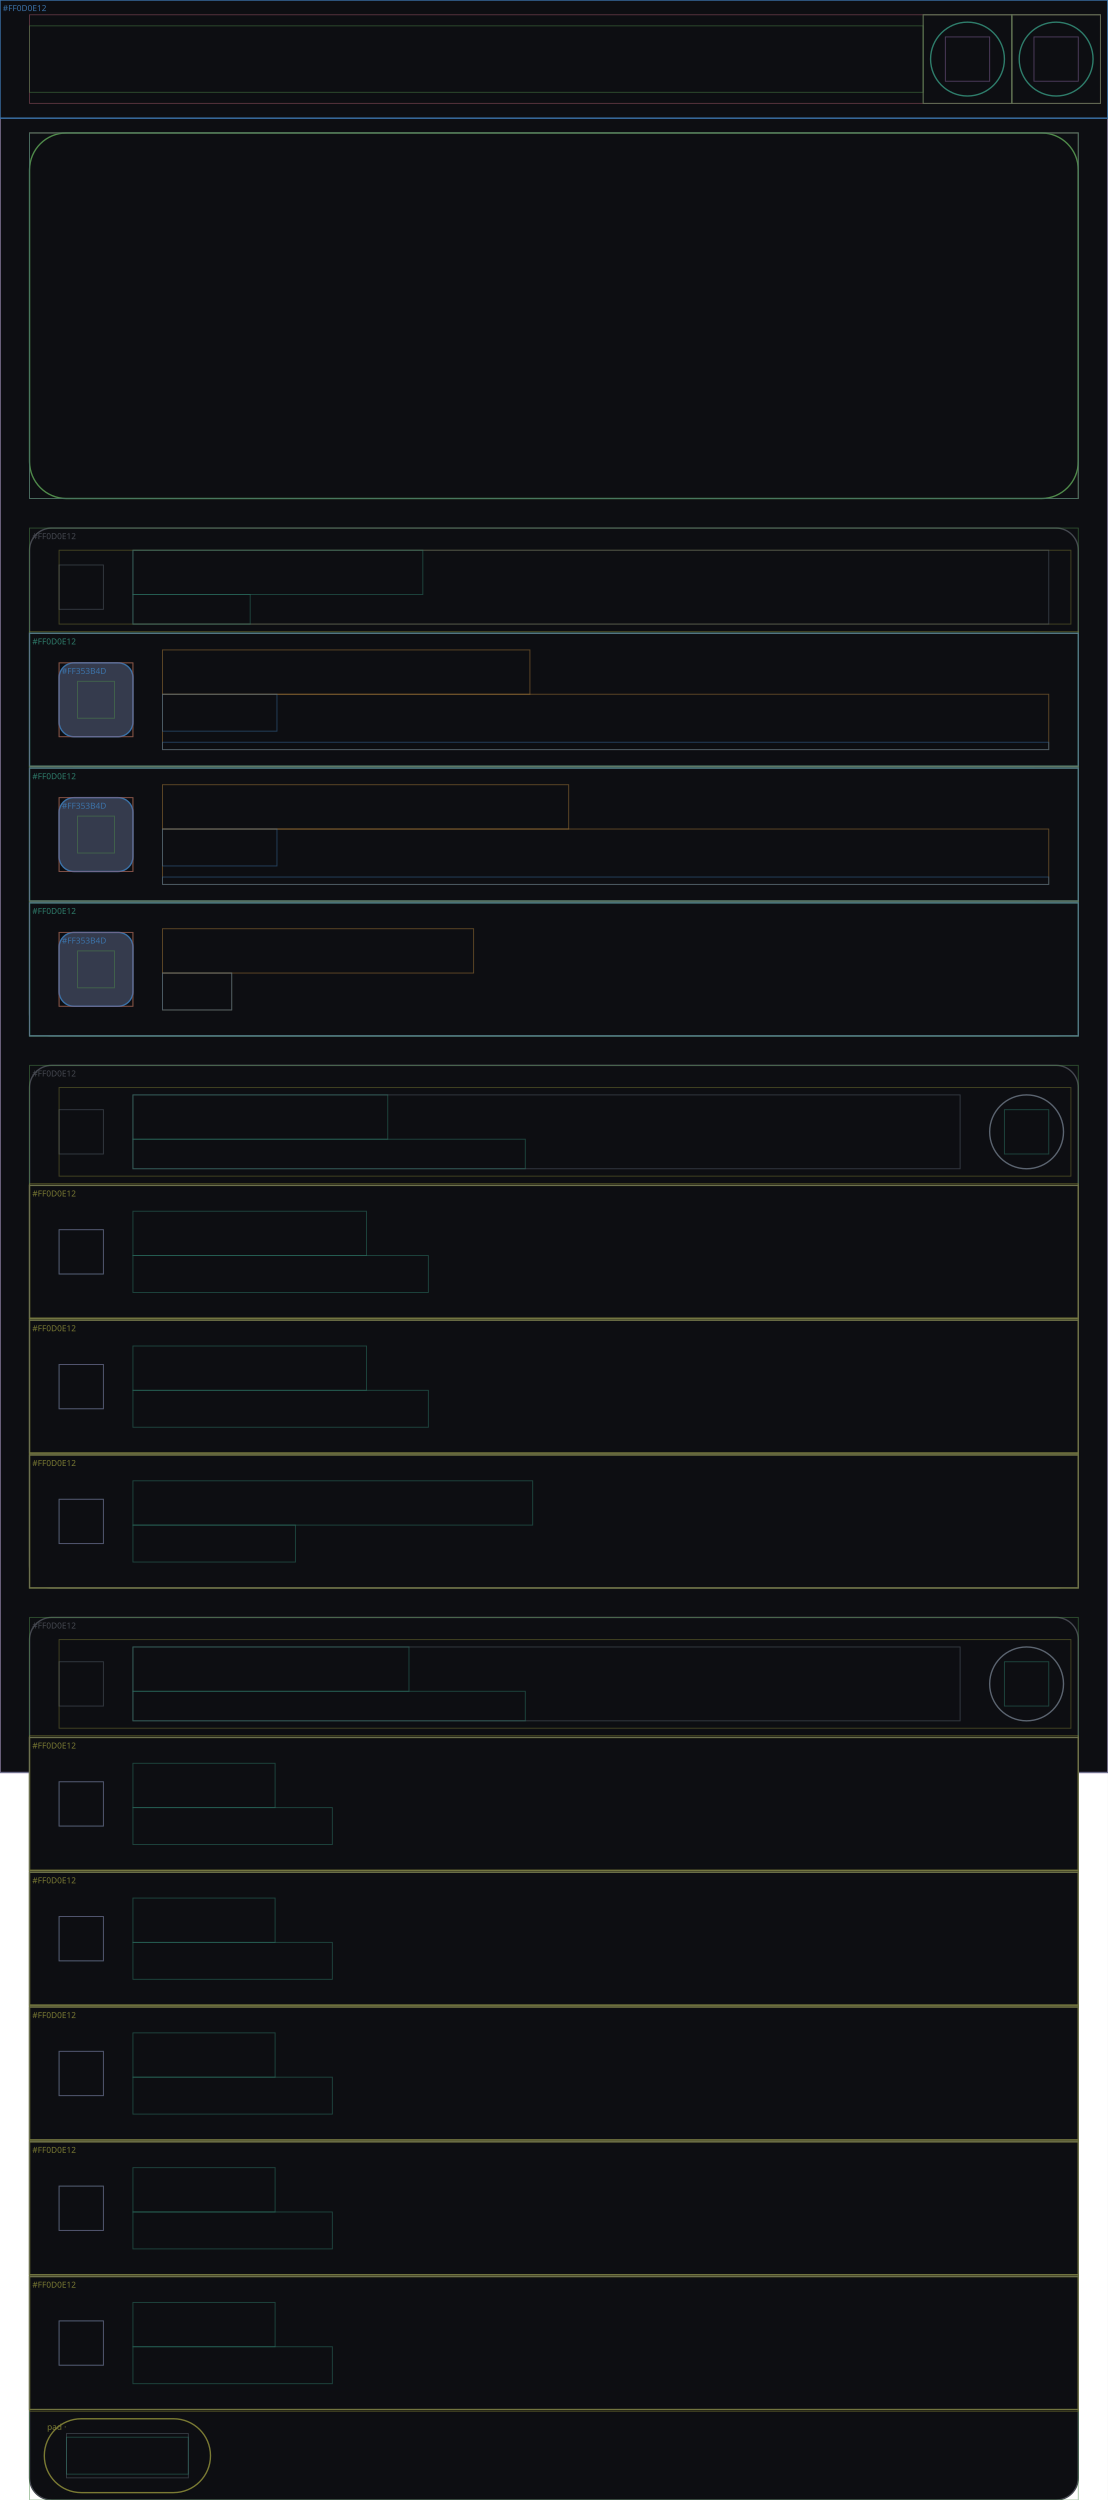
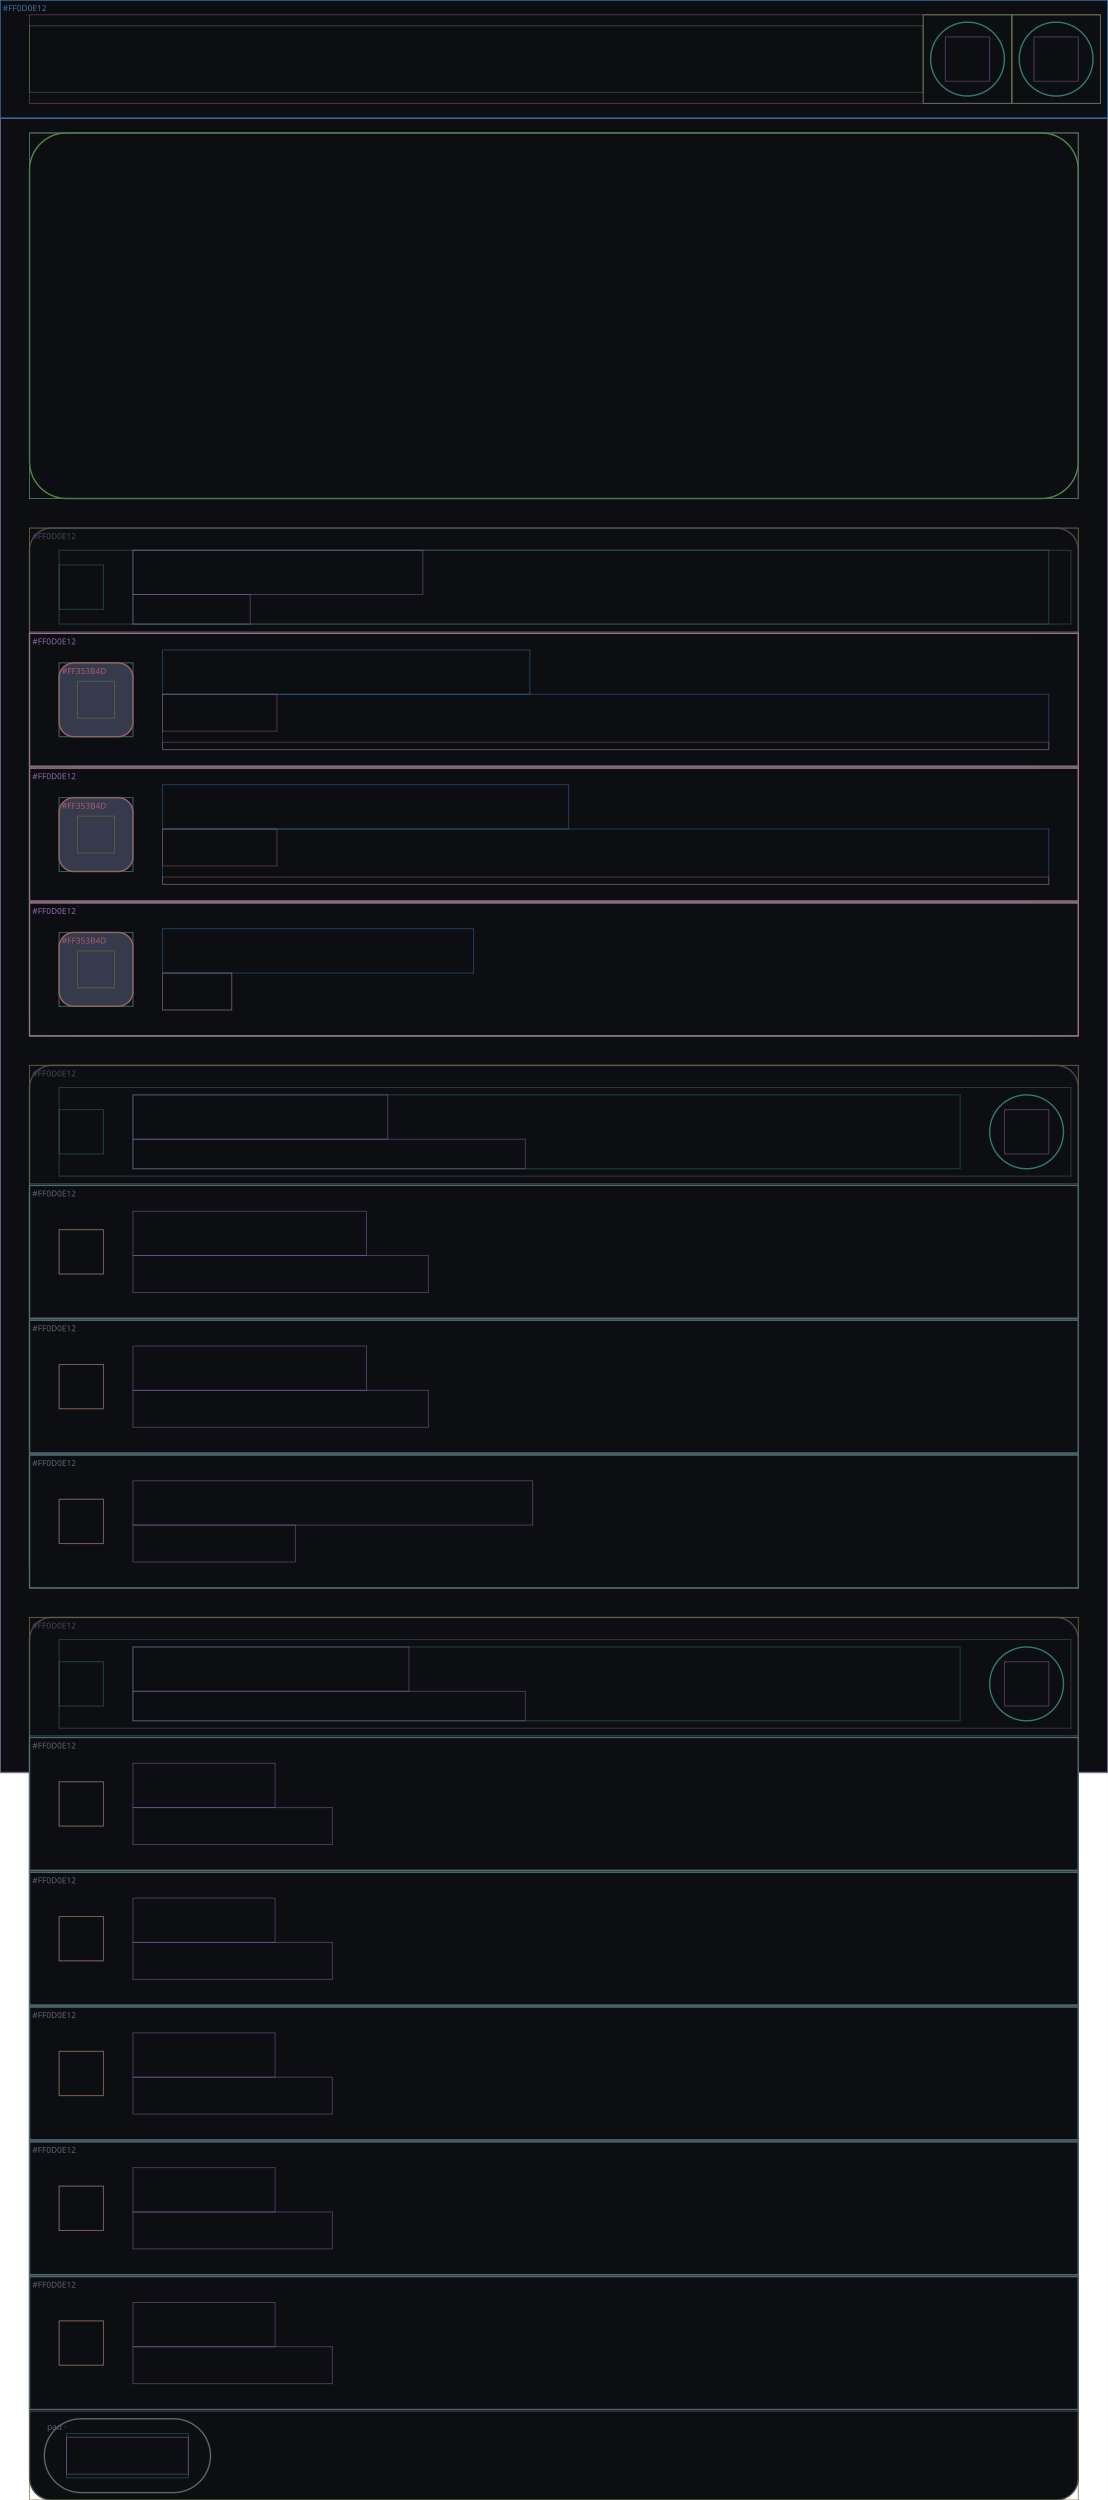
<svg xmlns="http://www.w3.org/2000/svg" viewBox="0 0 1200 2708" width="1200" height="2708" role="img" aria-label="composeApp/PlayStoreSevenInchHomeDark layout wireframe">
  <rect width="1200" height="2708" fill="#ffffff" />
  <g>
    <rect x="0" y="0" width="1200" height="1920" fill="none" fill-opacity="0" stroke="#5B6470" stroke-width="1" stroke-opacity="0.5" />
  </g>
  <g>
    <rect x="0" y="0" width="1200" height="1920" fill="none" fill-opacity="0" stroke="#2E7D6B" stroke-width="1" stroke-opacity="0.5" />
  </g>
  <g>
    <rect x="0" y="0" width="1200" height="1920" fill="#0D0E12" fill-opacity="1" stroke="#8E6BA8" stroke-width="1.5" stroke-opacity="1" />
    <text x="3" y="12" font-family="system-ui, sans-serif" font-size="9" fill="#8E6BA8">#FF0D0E12</text>
  </g>
  <g>
    <rect x="0" y="0" width="1200" height="1920" fill="none" fill-opacity="0" stroke="#B0813B" stroke-width="1" stroke-opacity="0.5" />
  </g>
  <g>
    <rect x="0" y="128" width="1200" height="1792" fill="none" fill-opacity="0" stroke="#3B72A8" stroke-width="1" stroke-opacity="0.5" />
  </g>
  <g>
    <rect x="32" y="144" width="1136" height="396" fill="none" fill-opacity="0" stroke="#A85B6B" stroke-width="1" stroke-opacity="0.5" />
  </g>
  <g>
    <path d="M72,144 H1128 A40,40 0 0 1 1168,184 V500 A40,40 0 0 1 1128,540 H72 A40,40 0 0 1 32,500 V184 A40,40 0 0 1 72,144 Z" fill="none" fill-opacity="0" stroke="#4F8A4A" stroke-width="1.5" stroke-opacity="1" />
  </g>
  <g>
    <rect x="32" y="144" width="1136" height="396" fill="none" fill-opacity="0" stroke="#7A7A33" stroke-width="1" stroke-opacity="0.5" />
  </g>
  <g>
    <rect x="32" y="144" width="1136" height="396" fill="none" fill-opacity="0" stroke="#5B6470" stroke-width="1" stroke-opacity="0.5" />
  </g>
  <g>
    <rect x="32" y="144" width="1136" height="396" fill="none" fill-opacity="0" stroke="#2E7D6B" stroke-width="1" stroke-opacity="0.5" />
  </g>
  <g>
+     <rect x="32" y="572" width="1136" height="550" fill="none" fill-opacity="0" stroke="#A85B6B" stroke-width="1" stroke-opacity="0.5" />
+   </g>
+   <g>
    <path d="M56,572 H1144 A24,24 0 0 1 1168,596 V1098 A24,24 0 0 1 1144,1122 H56 A24,24 0 0 1 32,1098 V596 A24,24 0 0 1 56,572 Z" fill="#0D0E12" fill-opacity="1" stroke="#454850" stroke-width="1.5" stroke-opacity="1" />
    <text x="35" y="584" font-family="system-ui, sans-serif" font-size="9" fill="#454850">#FF0D0E12</text>
  </g>
  <g>
-     <rect x="32" y="572" width="1136" height="550" fill="none" fill-opacity="0" stroke="#4F8A4A" stroke-width="1" stroke-opacity="0.5" />
-   </g>
-   <g>
-     <rect x="64" y="596" width="1096" height="80" fill="none" fill-opacity="0" stroke="#7A7A33" stroke-width="1" stroke-opacity="0.5" />
-   </g>
-   <g>
-     <rect x="64" y="612" width="48" height="48" fill="none" fill-opacity="0" stroke="#5B6470" stroke-width="1" stroke-opacity="0.5" />
-   </g>
-   <g>
-     <rect x="144" y="596" width="992" height="80" fill="none" fill-opacity="0" stroke="#5B6470" stroke-width="1" stroke-opacity="0.5" />
-   </g>
-   <g>
-     <rect x="144" y="596" width="314" height="48" fill="none" fill-opacity="0" stroke="#2E7D6B" stroke-width="1" stroke-opacity="0.5" />
-   </g>
-   <g>
-     <rect x="144" y="644" width="127" height="32" fill="none" fill-opacity="0" stroke="#2E7D6B" stroke-width="1" stroke-opacity="0.5" />
-   </g>
-   <g>
-     <rect x="32" y="684" width="1136" height="2" fill="none" fill-opacity="0" stroke="#7A7A33" stroke-width="1" stroke-opacity="0.5" />
-   </g>
-   <g>
-     <rect x="32" y="686" width="1136" height="144" fill="none" fill-opacity="0" stroke="#7A7A33" stroke-width="1" stroke-opacity="0.5" />
+     <rect x="32" y="572" width="1136" height="550" fill="none" fill-opacity="0" stroke="#7A7A33" stroke-width="1" stroke-opacity="0.5" />
+   </g>
+   <g>
+     <rect x="64" y="596" width="1096" height="80" fill="none" fill-opacity="0" stroke="#5B6470" stroke-width="1" stroke-opacity="0.5" />
+   </g>
+   <g>
+     <rect x="64" y="612" width="48" height="48" fill="none" fill-opacity="0" stroke="#2E7D6B" stroke-width="1" stroke-opacity="0.5" />
+   </g>
+   <g>
+     <rect x="144" y="596" width="992" height="80" fill="none" fill-opacity="0" stroke="#2E7D6B" stroke-width="1" stroke-opacity="0.5" />
+   </g>
+   <g>
+     <rect x="144" y="596" width="314" height="48" fill="none" fill-opacity="0" stroke="#8E6BA8" stroke-width="1" stroke-opacity="0.5" />
+   </g>
+   <g>
+     <rect x="144" y="644" width="127" height="32" fill="none" fill-opacity="0" stroke="#8E6BA8" stroke-width="1" stroke-opacity="0.5" />
+   </g>
+   <g>
+     <rect x="32" y="684" width="1136" height="2" fill="none" fill-opacity="0" stroke="#5B6470" stroke-width="1" stroke-opacity="0.5" />
  </g>
  <g>
    <rect x="32" y="686" width="1136" height="144" fill="none" fill-opacity="0" stroke="#5B6470" stroke-width="1" stroke-opacity="0.5" />
  </g>
  <g>
-     <rect x="80" y="686" width="1040" height="144" fill="none" fill-opacity="0" stroke="#2E7D6B" stroke-width="1" stroke-opacity="0.5" />
-   </g>
-   <g>
-     <rect x="32" y="686" width="1136" height="144" fill="none" fill-opacity="0" stroke="#5B6470" stroke-width="1" stroke-opacity="0.5" />
-   </g>
-   <g>
-     <rect x="32" y="686" width="1136" height="144" fill="#0D0E12" fill-opacity="1" stroke="#2E7D6B" stroke-width="1.5" stroke-opacity="1" />
-     <text x="35" y="698" font-family="system-ui, sans-serif" font-size="9" fill="#2E7D6B">#FF0D0E12</text>
-   </g>
-   <g>
-     <rect x="32" y="686" width="1136" height="144" fill="none" fill-opacity="0" stroke="#8E6BA8" stroke-width="1" stroke-opacity="0.5" />
-   </g>
-   <g>
-     <rect x="64" y="718" width="80" height="80" fill="none" fill-opacity="0" stroke="#B0813B" stroke-width="1" stroke-opacity="0.5" />
-   </g>
-   <g>
-     <path d="M80,718 H128 A16,16 0 0 1 144,734 V782 A16,16 0 0 1 128,798 H80 A16,16 0 0 1 64,782 V734 A16,16 0 0 1 80,718 Z" fill="#353B4D" fill-opacity="1" stroke="#3B72A8" stroke-width="1.5" stroke-opacity="1" />
-     <text x="67" y="730" font-family="system-ui, sans-serif" font-size="9" fill="#3B72A8">#FF353B4D</text>
-   </g>
-   <g>
-     <rect x="64" y="718" width="80" height="80" fill="none" fill-opacity="0" stroke="#A85B6B" stroke-width="1" stroke-opacity="0.5" />
-   </g>
-   <g>
-     <rect x="84" y="738" width="40" height="40" fill="none" fill-opacity="0" stroke="#4F8A4A" stroke-width="1" stroke-opacity="0.5" />
-   </g>
-   <g>
-     <rect x="176" y="704" width="398" height="48" fill="none" fill-opacity="0" stroke="#B0813B" stroke-width="1" stroke-opacity="0.5" />
-   </g>
-   <g>
-     <rect x="176" y="752" width="960" height="60" fill="none" fill-opacity="0" stroke="#B0813B" stroke-width="1" stroke-opacity="0.5" />
-   </g>
-   <g>
-     <rect x="176" y="752" width="124" height="40" fill="none" fill-opacity="0" stroke="#3B72A8" stroke-width="1" stroke-opacity="0.5" />
-   </g>
-   <g>
-     <rect x="176" y="804" width="960" height="8" fill="none" fill-opacity="0" stroke="#3B72A8" stroke-width="1" stroke-opacity="0.5" />
-   </g>
-   <g>
-     <rect x="32" y="830" width="1136" height="2" fill="none" fill-opacity="0" stroke="#7A7A33" stroke-width="1" stroke-opacity="0.5" />
-   </g>
-   <g>
-     <rect x="32" y="832" width="1136" height="144" fill="none" fill-opacity="0" stroke="#7A7A33" stroke-width="1" stroke-opacity="0.5" />
+     <rect x="32" y="686" width="1136" height="144" fill="none" fill-opacity="0" stroke="#2E7D6B" stroke-width="1" stroke-opacity="0.5" />
+   </g>
+   <g>
+     <rect x="80" y="686" width="1040" height="144" fill="none" fill-opacity="0" stroke="#8E6BA8" stroke-width="1" stroke-opacity="0.5" />
+   </g>
+   <g>
+     <rect x="32" y="686" width="1136" height="144" fill="none" fill-opacity="0" stroke="#2E7D6B" stroke-width="1" stroke-opacity="0.5" />
+   </g>
+   <g>
+     <rect x="32" y="686" width="1136" height="144" fill="#0D0E12" fill-opacity="1" stroke="#8E6BA8" stroke-width="1.5" stroke-opacity="1" />
+     <text x="35" y="698" font-family="system-ui, sans-serif" font-size="9" fill="#8E6BA8">#FF0D0E12</text>
+   </g>
+   <g>
+     <rect x="32" y="686" width="1136" height="144" fill="none" fill-opacity="0" stroke="#B0813B" stroke-width="1" stroke-opacity="0.5" />
+   </g>
+   <g>
+     <rect x="64" y="718" width="80" height="80" fill="none" fill-opacity="0" stroke="#3B72A8" stroke-width="1" stroke-opacity="0.5" />
+   </g>
+   <g>
+     <path d="M80,718 H128 A16,16 0 0 1 144,734 V782 A16,16 0 0 1 128,798 H80 A16,16 0 0 1 64,782 V734 A16,16 0 0 1 80,718 Z" fill="#353B4D" fill-opacity="1" stroke="#A85B6B" stroke-width="1.5" stroke-opacity="1" />
+     <text x="67" y="730" font-family="system-ui, sans-serif" font-size="9" fill="#A85B6B">#FF353B4D</text>
+   </g>
+   <g>
+     <rect x="64" y="718" width="80" height="80" fill="none" fill-opacity="0" stroke="#4F8A4A" stroke-width="1" stroke-opacity="0.5" />
+   </g>
+   <g>
+     <rect x="84" y="738" width="40" height="40" fill="none" fill-opacity="0" stroke="#7A7A33" stroke-width="1" stroke-opacity="0.5" />
+   </g>
+   <g>
+     <rect x="176" y="704" width="398" height="48" fill="none" fill-opacity="0" stroke="#3B72A8" stroke-width="1" stroke-opacity="0.5" />
+   </g>
+   <g>
+     <rect x="176" y="752" width="960" height="60" fill="none" fill-opacity="0" stroke="#3B72A8" stroke-width="1" stroke-opacity="0.5" />
+   </g>
+   <g>
+     <rect x="176" y="752" width="124" height="40" fill="none" fill-opacity="0" stroke="#A85B6B" stroke-width="1" stroke-opacity="0.5" />
+   </g>
+   <g>
+     <rect x="176" y="804" width="960" height="8" fill="none" fill-opacity="0" stroke="#A85B6B" stroke-width="1" stroke-opacity="0.5" />
+   </g>
+   <g>
+     <rect x="32" y="830" width="1136" height="2" fill="none" fill-opacity="0" stroke="#5B6470" stroke-width="1" stroke-opacity="0.5" />
  </g>
  <g>
    <rect x="32" y="832" width="1136" height="144" fill="none" fill-opacity="0" stroke="#5B6470" stroke-width="1" stroke-opacity="0.5" />
  </g>
  <g>
-     <rect x="80" y="832" width="1040" height="144" fill="none" fill-opacity="0" stroke="#2E7D6B" stroke-width="1" stroke-opacity="0.5" />
-   </g>
-   <g>
-     <rect x="32" y="832" width="1136" height="144" fill="none" fill-opacity="0" stroke="#5B6470" stroke-width="1" stroke-opacity="0.5" />
-   </g>
-   <g>
-     <rect x="32" y="832" width="1136" height="144" fill="#0D0E12" fill-opacity="1" stroke="#2E7D6B" stroke-width="1.5" stroke-opacity="1" />
-     <text x="35" y="844" font-family="system-ui, sans-serif" font-size="9" fill="#2E7D6B">#FF0D0E12</text>
-   </g>
-   <g>
-     <rect x="32" y="832" width="1136" height="144" fill="none" fill-opacity="0" stroke="#8E6BA8" stroke-width="1" stroke-opacity="0.5" />
-   </g>
-   <g>
-     <rect x="64" y="864" width="80" height="80" fill="none" fill-opacity="0" stroke="#B0813B" stroke-width="1" stroke-opacity="0.5" />
-   </g>
-   <g>
-     <path d="M80,864 H128 A16,16 0 0 1 144,880 V928 A16,16 0 0 1 128,944 H80 A16,16 0 0 1 64,928 V880 A16,16 0 0 1 80,864 Z" fill="#353B4D" fill-opacity="1" stroke="#3B72A8" stroke-width="1.5" stroke-opacity="1" />
-     <text x="67" y="876" font-family="system-ui, sans-serif" font-size="9" fill="#3B72A8">#FF353B4D</text>
-   </g>
-   <g>
-     <rect x="64" y="864" width="80" height="80" fill="none" fill-opacity="0" stroke="#A85B6B" stroke-width="1" stroke-opacity="0.5" />
-   </g>
-   <g>
-     <rect x="84" y="884" width="40" height="40" fill="none" fill-opacity="0" stroke="#4F8A4A" stroke-width="1" stroke-opacity="0.5" />
-   </g>
-   <g>
-     <rect x="176" y="850" width="440" height="48" fill="none" fill-opacity="0" stroke="#B0813B" stroke-width="1" stroke-opacity="0.5" />
-   </g>
-   <g>
-     <rect x="176" y="898" width="960" height="60" fill="none" fill-opacity="0" stroke="#B0813B" stroke-width="1" stroke-opacity="0.5" />
-   </g>
-   <g>
-     <rect x="176" y="898" width="124" height="40" fill="none" fill-opacity="0" stroke="#3B72A8" stroke-width="1" stroke-opacity="0.5" />
-   </g>
-   <g>
-     <rect x="176" y="950" width="960" height="8" fill="none" fill-opacity="0" stroke="#3B72A8" stroke-width="1" stroke-opacity="0.5" />
-   </g>
-   <g>
-     <rect x="32" y="976" width="1136" height="2" fill="none" fill-opacity="0" stroke="#7A7A33" stroke-width="1" stroke-opacity="0.5" />
-   </g>
-   <g>
-     <rect x="32" y="978" width="1136" height="144" fill="none" fill-opacity="0" stroke="#7A7A33" stroke-width="1" stroke-opacity="0.5" />
+     <rect x="32" y="832" width="1136" height="144" fill="none" fill-opacity="0" stroke="#2E7D6B" stroke-width="1" stroke-opacity="0.5" />
+   </g>
+   <g>
+     <rect x="80" y="832" width="1040" height="144" fill="none" fill-opacity="0" stroke="#8E6BA8" stroke-width="1" stroke-opacity="0.5" />
+   </g>
+   <g>
+     <rect x="32" y="832" width="1136" height="144" fill="none" fill-opacity="0" stroke="#2E7D6B" stroke-width="1" stroke-opacity="0.5" />
+   </g>
+   <g>
+     <rect x="32" y="832" width="1136" height="144" fill="#0D0E12" fill-opacity="1" stroke="#8E6BA8" stroke-width="1.5" stroke-opacity="1" />
+     <text x="35" y="844" font-family="system-ui, sans-serif" font-size="9" fill="#8E6BA8">#FF0D0E12</text>
+   </g>
+   <g>
+     <rect x="32" y="832" width="1136" height="144" fill="none" fill-opacity="0" stroke="#B0813B" stroke-width="1" stroke-opacity="0.5" />
+   </g>
+   <g>
+     <rect x="64" y="864" width="80" height="80" fill="none" fill-opacity="0" stroke="#3B72A8" stroke-width="1" stroke-opacity="0.5" />
+   </g>
+   <g>
+     <path d="M80,864 H128 A16,16 0 0 1 144,880 V928 A16,16 0 0 1 128,944 H80 A16,16 0 0 1 64,928 V880 A16,16 0 0 1 80,864 Z" fill="#353B4D" fill-opacity="1" stroke="#A85B6B" stroke-width="1.5" stroke-opacity="1" />
+     <text x="67" y="876" font-family="system-ui, sans-serif" font-size="9" fill="#A85B6B">#FF353B4D</text>
+   </g>
+   <g>
+     <rect x="64" y="864" width="80" height="80" fill="none" fill-opacity="0" stroke="#4F8A4A" stroke-width="1" stroke-opacity="0.5" />
+   </g>
+   <g>
+     <rect x="84" y="884" width="40" height="40" fill="none" fill-opacity="0" stroke="#7A7A33" stroke-width="1" stroke-opacity="0.5" />
+   </g>
+   <g>
+     <rect x="176" y="850" width="440" height="48" fill="none" fill-opacity="0" stroke="#3B72A8" stroke-width="1" stroke-opacity="0.5" />
+   </g>
+   <g>
+     <rect x="176" y="898" width="960" height="60" fill="none" fill-opacity="0" stroke="#3B72A8" stroke-width="1" stroke-opacity="0.5" />
+   </g>
+   <g>
+     <rect x="176" y="898" width="124" height="40" fill="none" fill-opacity="0" stroke="#A85B6B" stroke-width="1" stroke-opacity="0.5" />
+   </g>
+   <g>
+     <rect x="176" y="950" width="960" height="8" fill="none" fill-opacity="0" stroke="#A85B6B" stroke-width="1" stroke-opacity="0.5" />
+   </g>
+   <g>
+     <rect x="32" y="976" width="1136" height="2" fill="none" fill-opacity="0" stroke="#5B6470" stroke-width="1" stroke-opacity="0.5" />
  </g>
  <g>
    <rect x="32" y="978" width="1136" height="144" fill="none" fill-opacity="0" stroke="#5B6470" stroke-width="1" stroke-opacity="0.5" />
  </g>
  <g>
-     <rect x="80" y="978" width="1040" height="144" fill="none" fill-opacity="0" stroke="#2E7D6B" stroke-width="1" stroke-opacity="0.5" />
-   </g>
-   <g>
-     <rect x="32" y="978" width="1136" height="144" fill="none" fill-opacity="0" stroke="#5B6470" stroke-width="1" stroke-opacity="0.5" />
-   </g>
-   <g>
-     <rect x="32" y="978" width="1136" height="144" fill="#0D0E12" fill-opacity="1" stroke="#2E7D6B" stroke-width="1.5" stroke-opacity="1" />
-     <text x="35" y="990" font-family="system-ui, sans-serif" font-size="9" fill="#2E7D6B">#FF0D0E12</text>
-   </g>
-   <g>
-     <rect x="32" y="978" width="1136" height="144" fill="none" fill-opacity="0" stroke="#8E6BA8" stroke-width="1" stroke-opacity="0.5" />
-   </g>
-   <g>
-     <rect x="64" y="1010" width="80" height="80" fill="none" fill-opacity="0" stroke="#B0813B" stroke-width="1" stroke-opacity="0.5" />
-   </g>
-   <g>
-     <path d="M80,1010 H128 A16,16 0 0 1 144,1026 V1074 A16,16 0 0 1 128,1090 H80 A16,16 0 0 1 64,1074 V1026 A16,16 0 0 1 80,1010 Z" fill="#353B4D" fill-opacity="1" stroke="#3B72A8" stroke-width="1.5" stroke-opacity="1" />
-     <text x="67" y="1022" font-family="system-ui, sans-serif" font-size="9" fill="#3B72A8">#FF353B4D</text>
-   </g>
-   <g>
-     <rect x="64" y="1010" width="80" height="80" fill="none" fill-opacity="0" stroke="#A85B6B" stroke-width="1" stroke-opacity="0.5" />
-   </g>
-   <g>
-     <rect x="84" y="1030" width="40" height="40" fill="none" fill-opacity="0" stroke="#4F8A4A" stroke-width="1" stroke-opacity="0.5" />
-   </g>
-   <g>
-     <rect x="176" y="1006" width="337" height="48" fill="none" fill-opacity="0" stroke="#B0813B" stroke-width="1" stroke-opacity="0.5" />
-   </g>
-   <g>
-     <rect x="176" y="1054" width="75" height="40" fill="none" fill-opacity="0" stroke="#B0813B" stroke-width="1" stroke-opacity="0.5" />
+     <rect x="32" y="978" width="1136" height="144" fill="none" fill-opacity="0" stroke="#2E7D6B" stroke-width="1" stroke-opacity="0.5" />
+   </g>
+   <g>
+     <rect x="80" y="978" width="1040" height="144" fill="none" fill-opacity="0" stroke="#8E6BA8" stroke-width="1" stroke-opacity="0.5" />
+   </g>
+   <g>
+     <rect x="32" y="978" width="1136" height="144" fill="none" fill-opacity="0" stroke="#2E7D6B" stroke-width="1" stroke-opacity="0.5" />
+   </g>
+   <g>
+     <rect x="32" y="978" width="1136" height="144" fill="#0D0E12" fill-opacity="1" stroke="#8E6BA8" stroke-width="1.5" stroke-opacity="1" />
+     <text x="35" y="990" font-family="system-ui, sans-serif" font-size="9" fill="#8E6BA8">#FF0D0E12</text>
+   </g>
+   <g>
+     <rect x="32" y="978" width="1136" height="144" fill="none" fill-opacity="0" stroke="#B0813B" stroke-width="1" stroke-opacity="0.5" />
+   </g>
+   <g>
+     <rect x="64" y="1010" width="80" height="80" fill="none" fill-opacity="0" stroke="#3B72A8" stroke-width="1" stroke-opacity="0.5" />
+   </g>
+   <g>
+     <path d="M80,1010 H128 A16,16 0 0 1 144,1026 V1074 A16,16 0 0 1 128,1090 H80 A16,16 0 0 1 64,1074 V1026 A16,16 0 0 1 80,1010 Z" fill="#353B4D" fill-opacity="1" stroke="#A85B6B" stroke-width="1.5" stroke-opacity="1" />
+     <text x="67" y="1022" font-family="system-ui, sans-serif" font-size="9" fill="#A85B6B">#FF353B4D</text>
+   </g>
+   <g>
+     <rect x="64" y="1010" width="80" height="80" fill="none" fill-opacity="0" stroke="#4F8A4A" stroke-width="1" stroke-opacity="0.5" />
+   </g>
+   <g>
+     <rect x="84" y="1030" width="40" height="40" fill="none" fill-opacity="0" stroke="#7A7A33" stroke-width="1" stroke-opacity="0.5" />
+   </g>
+   <g>
+     <rect x="176" y="1006" width="337" height="48" fill="none" fill-opacity="0" stroke="#3B72A8" stroke-width="1" stroke-opacity="0.5" />
  </g>
  <g>
    <rect x="176" y="1054" width="75" height="40" fill="none" fill-opacity="0" stroke="#3B72A8" stroke-width="1" stroke-opacity="0.5" />
+   </g>
+   <g>
+     <rect x="176" y="1054" width="75" height="40" fill="none" fill-opacity="0" stroke="#A85B6B" stroke-width="1" stroke-opacity="0.5" />
+   </g>
+   <g>
+     <rect x="32" y="1154" width="1136" height="566" fill="none" fill-opacity="0" stroke="#A85B6B" stroke-width="1" stroke-opacity="0.5" />
  </g>
  <g>
    <path d="M56,1154 H1144 A24,24 0 0 1 1168,1178 V1696 A24,24 0 0 1 1144,1720 H56 A24,24 0 0 1 32,1696 V1178 A24,24 0 0 1 56,1154 Z" fill="#0D0E12" fill-opacity="1" stroke="#454850" stroke-width="1.5" stroke-opacity="1" />
    <text x="35" y="1166" font-family="system-ui, sans-serif" font-size="9" fill="#454850">#FF0D0E12</text>
  </g>
  <g>
-     <rect x="32" y="1154" width="1136" height="566" fill="none" fill-opacity="0" stroke="#4F8A4A" stroke-width="1" stroke-opacity="0.5" />
-   </g>
-   <g>
-     <rect x="64" y="1178" width="1096" height="96" fill="none" fill-opacity="0" stroke="#7A7A33" stroke-width="1" stroke-opacity="0.5" />
-   </g>
-   <g>
-     <rect x="64" y="1202" width="48" height="48" fill="none" fill-opacity="0" stroke="#5B6470" stroke-width="1" stroke-opacity="0.5" />
-   </g>
-   <g>
-     <rect x="144" y="1186" width="896" height="80" fill="none" fill-opacity="0" stroke="#5B6470" stroke-width="1" stroke-opacity="0.5" />
-   </g>
-   <g>
-     <rect x="144" y="1186" width="276" height="48" fill="none" fill-opacity="0" stroke="#2E7D6B" stroke-width="1" stroke-opacity="0.5" />
-   </g>
-   <g>
-     <rect x="144" y="1234" width="425" height="32" fill="none" fill-opacity="0" stroke="#2E7D6B" stroke-width="1" stroke-opacity="0.5" />
-   </g>
-   <g>
-     <path d="M1112,1186 H1112 A40,40 0 0 1 1152,1226 V1226 A40,40 0 0 1 1112,1266 H1112 A40,40 0 0 1 1072,1226 V1226 A40,40 0 0 1 1112,1186 Z" fill="none" fill-opacity="0" stroke="#5B6470" stroke-width="1.5" stroke-opacity="1" />
-   </g>
-   <g>
-     <rect x="1088" y="1202" width="48" height="48" fill="none" fill-opacity="0" stroke="#2E7D6B" stroke-width="1" stroke-opacity="0.5" />
-   </g>
-   <g>
-     <rect x="32" y="1282" width="1136" height="2" fill="none" fill-opacity="0" stroke="#7A7A33" stroke-width="1" stroke-opacity="0.5" />
-   </g>
-   <g>
-     <rect x="32" y="1284" width="1136" height="144" fill="#0D0E12" fill-opacity="1" stroke="#7A7A33" stroke-width="1.5" stroke-opacity="1" />
-     <text x="35" y="1296" font-family="system-ui, sans-serif" font-size="9" fill="#7A7A33">#FF0D0E12</text>
-   </g>
-   <g>
-     <rect x="32" y="1284" width="1136" height="144" fill="none" fill-opacity="0" stroke="#5B6470" stroke-width="1" stroke-opacity="0.5" />
-   </g>
-   <g>
-     <rect x="64" y="1332" width="48" height="48" fill="none" fill-opacity="0" stroke="#2E7D6B" stroke-width="1" stroke-opacity="0.5" />
+     <rect x="32" y="1154" width="1136" height="566" fill="none" fill-opacity="0" stroke="#7A7A33" stroke-width="1" stroke-opacity="0.5" />
+   </g>
+   <g>
+     <rect x="64" y="1178" width="1096" height="96" fill="none" fill-opacity="0" stroke="#5B6470" stroke-width="1" stroke-opacity="0.5" />
+   </g>
+   <g>
+     <rect x="64" y="1202" width="48" height="48" fill="none" fill-opacity="0" stroke="#2E7D6B" stroke-width="1" stroke-opacity="0.5" />
+   </g>
+   <g>
+     <rect x="144" y="1186" width="896" height="80" fill="none" fill-opacity="0" stroke="#2E7D6B" stroke-width="1" stroke-opacity="0.5" />
+   </g>
+   <g>
+     <rect x="144" y="1186" width="276" height="48" fill="none" fill-opacity="0" stroke="#8E6BA8" stroke-width="1" stroke-opacity="0.5" />
+   </g>
+   <g>
+     <rect x="144" y="1234" width="425" height="32" fill="none" fill-opacity="0" stroke="#8E6BA8" stroke-width="1" stroke-opacity="0.5" />
+   </g>
+   <g>
+     <path d="M1112,1186 H1112 A40,40 0 0 1 1152,1226 V1226 A40,40 0 0 1 1112,1266 H1112 A40,40 0 0 1 1072,1226 V1226 A40,40 0 0 1 1112,1186 Z" fill="none" fill-opacity="0" stroke="#2E7D6B" stroke-width="1.5" stroke-opacity="1" />
+   </g>
+   <g>
+     <rect x="1088" y="1202" width="48" height="48" fill="none" fill-opacity="0" stroke="#8E6BA8" stroke-width="1" stroke-opacity="0.5" />
+   </g>
+   <g>
+     <rect x="32" y="1282" width="1136" height="2" fill="none" fill-opacity="0" stroke="#5B6470" stroke-width="1" stroke-opacity="0.5" />
+   </g>
+   <g>
+     <rect x="32" y="1284" width="1136" height="144" fill="#0D0E12" fill-opacity="1" stroke="#5B6470" stroke-width="1.5" stroke-opacity="1" />
+     <text x="35" y="1296" font-family="system-ui, sans-serif" font-size="9" fill="#5B6470">#FF0D0E12</text>
+   </g>
+   <g>
+     <rect x="32" y="1284" width="1136" height="144" fill="none" fill-opacity="0" stroke="#2E7D6B" stroke-width="1" stroke-opacity="0.5" />
  </g>
  <g>
    <rect x="64" y="1332" width="48" height="48" fill="none" fill-opacity="0" stroke="#8E6BA8" stroke-width="1" stroke-opacity="0.5" />
  </g>
  <g>
-     <rect x="144" y="1312" width="253" height="48" fill="none" fill-opacity="0" stroke="#2E7D6B" stroke-width="1" stroke-opacity="0.5" />
-   </g>
-   <g>
-     <rect x="144" y="1360" width="320" height="40" fill="none" fill-opacity="0" stroke="#2E7D6B" stroke-width="1" stroke-opacity="0.5" />
-   </g>
-   <g>
-     <rect x="32" y="1428" width="1136" height="2" fill="none" fill-opacity="0" stroke="#7A7A33" stroke-width="1" stroke-opacity="0.5" />
-   </g>
-   <g>
-     <rect x="32" y="1430" width="1136" height="144" fill="#0D0E12" fill-opacity="1" stroke="#7A7A33" stroke-width="1.5" stroke-opacity="1" />
-     <text x="35" y="1442" font-family="system-ui, sans-serif" font-size="9" fill="#7A7A33">#FF0D0E12</text>
-   </g>
-   <g>
-     <rect x="32" y="1430" width="1136" height="144" fill="none" fill-opacity="0" stroke="#5B6470" stroke-width="1" stroke-opacity="0.5" />
-   </g>
-   <g>
-     <rect x="64" y="1478" width="48" height="48" fill="none" fill-opacity="0" stroke="#2E7D6B" stroke-width="1" stroke-opacity="0.5" />
+     <rect x="64" y="1332" width="48" height="48" fill="none" fill-opacity="0" stroke="#B0813B" stroke-width="1" stroke-opacity="0.5" />
+   </g>
+   <g>
+     <rect x="144" y="1312" width="253" height="48" fill="none" fill-opacity="0" stroke="#8E6BA8" stroke-width="1" stroke-opacity="0.5" />
+   </g>
+   <g>
+     <rect x="144" y="1360" width="320" height="40" fill="none" fill-opacity="0" stroke="#8E6BA8" stroke-width="1" stroke-opacity="0.5" />
+   </g>
+   <g>
+     <rect x="32" y="1428" width="1136" height="2" fill="none" fill-opacity="0" stroke="#5B6470" stroke-width="1" stroke-opacity="0.5" />
+   </g>
+   <g>
+     <rect x="32" y="1430" width="1136" height="144" fill="#0D0E12" fill-opacity="1" stroke="#5B6470" stroke-width="1.5" stroke-opacity="1" />
+     <text x="35" y="1442" font-family="system-ui, sans-serif" font-size="9" fill="#5B6470">#FF0D0E12</text>
+   </g>
+   <g>
+     <rect x="32" y="1430" width="1136" height="144" fill="none" fill-opacity="0" stroke="#2E7D6B" stroke-width="1" stroke-opacity="0.5" />
  </g>
  <g>
    <rect x="64" y="1478" width="48" height="48" fill="none" fill-opacity="0" stroke="#8E6BA8" stroke-width="1" stroke-opacity="0.5" />
  </g>
  <g>
-     <rect x="144" y="1458" width="253" height="48" fill="none" fill-opacity="0" stroke="#2E7D6B" stroke-width="1" stroke-opacity="0.5" />
-   </g>
-   <g>
-     <rect x="144" y="1506" width="320" height="40" fill="none" fill-opacity="0" stroke="#2E7D6B" stroke-width="1" stroke-opacity="0.5" />
-   </g>
-   <g>
-     <rect x="32" y="1574" width="1136" height="2" fill="none" fill-opacity="0" stroke="#7A7A33" stroke-width="1" stroke-opacity="0.5" />
-   </g>
-   <g>
-     <rect x="32" y="1576" width="1136" height="144" fill="#0D0E12" fill-opacity="1" stroke="#7A7A33" stroke-width="1.5" stroke-opacity="1" />
-     <text x="35" y="1588" font-family="system-ui, sans-serif" font-size="9" fill="#7A7A33">#FF0D0E12</text>
-   </g>
-   <g>
-     <rect x="32" y="1576" width="1136" height="144" fill="none" fill-opacity="0" stroke="#5B6470" stroke-width="1" stroke-opacity="0.5" />
-   </g>
-   <g>
-     <rect x="64" y="1624" width="48" height="48" fill="none" fill-opacity="0" stroke="#2E7D6B" stroke-width="1" stroke-opacity="0.5" />
+     <rect x="64" y="1478" width="48" height="48" fill="none" fill-opacity="0" stroke="#B0813B" stroke-width="1" stroke-opacity="0.5" />
+   </g>
+   <g>
+     <rect x="144" y="1458" width="253" height="48" fill="none" fill-opacity="0" stroke="#8E6BA8" stroke-width="1" stroke-opacity="0.5" />
+   </g>
+   <g>
+     <rect x="144" y="1506" width="320" height="40" fill="none" fill-opacity="0" stroke="#8E6BA8" stroke-width="1" stroke-opacity="0.5" />
+   </g>
+   <g>
+     <rect x="32" y="1574" width="1136" height="2" fill="none" fill-opacity="0" stroke="#5B6470" stroke-width="1" stroke-opacity="0.5" />
+   </g>
+   <g>
+     <rect x="32" y="1576" width="1136" height="144" fill="#0D0E12" fill-opacity="1" stroke="#5B6470" stroke-width="1.5" stroke-opacity="1" />
+     <text x="35" y="1588" font-family="system-ui, sans-serif" font-size="9" fill="#5B6470">#FF0D0E12</text>
+   </g>
+   <g>
+     <rect x="32" y="1576" width="1136" height="144" fill="none" fill-opacity="0" stroke="#2E7D6B" stroke-width="1" stroke-opacity="0.5" />
  </g>
  <g>
    <rect x="64" y="1624" width="48" height="48" fill="none" fill-opacity="0" stroke="#8E6BA8" stroke-width="1" stroke-opacity="0.5" />
  </g>
  <g>
-     <rect x="144" y="1604" width="433" height="48" fill="none" fill-opacity="0" stroke="#2E7D6B" stroke-width="1" stroke-opacity="0.5" />
-   </g>
-   <g>
-     <rect x="144" y="1652" width="176" height="40" fill="none" fill-opacity="0" stroke="#2E7D6B" stroke-width="1" stroke-opacity="0.5" />
+     <rect x="64" y="1624" width="48" height="48" fill="none" fill-opacity="0" stroke="#B0813B" stroke-width="1" stroke-opacity="0.5" />
+   </g>
+   <g>
+     <rect x="144" y="1604" width="433" height="48" fill="none" fill-opacity="0" stroke="#8E6BA8" stroke-width="1" stroke-opacity="0.5" />
+   </g>
+   <g>
+     <rect x="144" y="1652" width="176" height="40" fill="none" fill-opacity="0" stroke="#8E6BA8" stroke-width="1" stroke-opacity="0.5" />
+   </g>
+   <g>
+     <rect x="32" y="1752" width="1136" height="956" fill="none" fill-opacity="0" stroke="#A85B6B" stroke-width="1" stroke-opacity="0.5" />
  </g>
  <g>
    <path d="M56,1752 H1144 A24,24 0 0 1 1168,1776 V2684 A24,24 0 0 1 1144,2708 H56 A24,24 0 0 1 32,2684 V1776 A24,24 0 0 1 56,1752 Z" fill="#0D0E12" fill-opacity="1" stroke="#454850" stroke-width="1.5" stroke-opacity="1" />
    <text x="35" y="1764" font-family="system-ui, sans-serif" font-size="9" fill="#454850">#FF0D0E12</text>
  </g>
  <g>
-     <rect x="32" y="1752" width="1136" height="956" fill="none" fill-opacity="0" stroke="#4F8A4A" stroke-width="1" stroke-opacity="0.5" />
-   </g>
-   <g>
-     <rect x="64" y="1776" width="1096" height="96" fill="none" fill-opacity="0" stroke="#7A7A33" stroke-width="1" stroke-opacity="0.5" />
-   </g>
-   <g>
-     <rect x="64" y="1800" width="48" height="48" fill="none" fill-opacity="0" stroke="#5B6470" stroke-width="1" stroke-opacity="0.5" />
-   </g>
-   <g>
-     <rect x="144" y="1784" width="896" height="80" fill="none" fill-opacity="0" stroke="#5B6470" stroke-width="1" stroke-opacity="0.5" />
-   </g>
-   <g>
-     <rect x="144" y="1784" width="299" height="48" fill="none" fill-opacity="0" stroke="#2E7D6B" stroke-width="1" stroke-opacity="0.5" />
-   </g>
-   <g>
-     <rect x="144" y="1832" width="425" height="32" fill="none" fill-opacity="0" stroke="#2E7D6B" stroke-width="1" stroke-opacity="0.5" />
-   </g>
-   <g>
-     <path d="M1112,1784 H1112 A40,40 0 0 1 1152,1824 V1824 A40,40 0 0 1 1112,1864 H1112 A40,40 0 0 1 1072,1824 V1824 A40,40 0 0 1 1112,1784 Z" fill="none" fill-opacity="0" stroke="#5B6470" stroke-width="1.5" stroke-opacity="1" />
-   </g>
-   <g>
-     <rect x="1088" y="1800" width="48" height="48" fill="none" fill-opacity="0" stroke="#2E7D6B" stroke-width="1" stroke-opacity="0.5" />
-   </g>
-   <g>
-     <rect x="32" y="1880" width="1136" height="2" fill="none" fill-opacity="0" stroke="#7A7A33" stroke-width="1" stroke-opacity="0.5" />
-   </g>
-   <g>
-     <rect x="32" y="1882" width="1136" height="144" fill="#0D0E12" fill-opacity="1" stroke="#7A7A33" stroke-width="1.5" stroke-opacity="1" />
-     <text x="35" y="1894" font-family="system-ui, sans-serif" font-size="9" fill="#7A7A33">#FF0D0E12</text>
-   </g>
-   <g>
-     <rect x="32" y="1882" width="1136" height="144" fill="none" fill-opacity="0" stroke="#5B6470" stroke-width="1" stroke-opacity="0.5" />
-   </g>
-   <g>
-     <rect x="64" y="1930" width="48" height="48" fill="none" fill-opacity="0" stroke="#2E7D6B" stroke-width="1" stroke-opacity="0.5" />
+     <rect x="32" y="1752" width="1136" height="956" fill="none" fill-opacity="0" stroke="#7A7A33" stroke-width="1" stroke-opacity="0.5" />
+   </g>
+   <g>
+     <rect x="64" y="1776" width="1096" height="96" fill="none" fill-opacity="0" stroke="#5B6470" stroke-width="1" stroke-opacity="0.5" />
+   </g>
+   <g>
+     <rect x="64" y="1800" width="48" height="48" fill="none" fill-opacity="0" stroke="#2E7D6B" stroke-width="1" stroke-opacity="0.5" />
+   </g>
+   <g>
+     <rect x="144" y="1784" width="896" height="80" fill="none" fill-opacity="0" stroke="#2E7D6B" stroke-width="1" stroke-opacity="0.5" />
+   </g>
+   <g>
+     <rect x="144" y="1784" width="299" height="48" fill="none" fill-opacity="0" stroke="#8E6BA8" stroke-width="1" stroke-opacity="0.5" />
+   </g>
+   <g>
+     <rect x="144" y="1832" width="425" height="32" fill="none" fill-opacity="0" stroke="#8E6BA8" stroke-width="1" stroke-opacity="0.5" />
+   </g>
+   <g>
+     <path d="M1112,1784 H1112 A40,40 0 0 1 1152,1824 V1824 A40,40 0 0 1 1112,1864 H1112 A40,40 0 0 1 1072,1824 V1824 A40,40 0 0 1 1112,1784 Z" fill="none" fill-opacity="0" stroke="#2E7D6B" stroke-width="1.5" stroke-opacity="1" />
+   </g>
+   <g>
+     <rect x="1088" y="1800" width="48" height="48" fill="none" fill-opacity="0" stroke="#8E6BA8" stroke-width="1" stroke-opacity="0.5" />
+   </g>
+   <g>
+     <rect x="32" y="1880" width="1136" height="2" fill="none" fill-opacity="0" stroke="#5B6470" stroke-width="1" stroke-opacity="0.5" />
+   </g>
+   <g>
+     <rect x="32" y="1882" width="1136" height="144" fill="#0D0E12" fill-opacity="1" stroke="#5B6470" stroke-width="1.5" stroke-opacity="1" />
+     <text x="35" y="1894" font-family="system-ui, sans-serif" font-size="9" fill="#5B6470">#FF0D0E12</text>
+   </g>
+   <g>
+     <rect x="32" y="1882" width="1136" height="144" fill="none" fill-opacity="0" stroke="#2E7D6B" stroke-width="1" stroke-opacity="0.5" />
  </g>
  <g>
    <rect x="64" y="1930" width="48" height="48" fill="none" fill-opacity="0" stroke="#8E6BA8" stroke-width="1" stroke-opacity="0.5" />
  </g>
  <g>
-     <rect x="144" y="1910" width="154" height="48" fill="none" fill-opacity="0" stroke="#2E7D6B" stroke-width="1" stroke-opacity="0.5" />
-   </g>
-   <g>
-     <rect x="144" y="1958" width="216" height="40" fill="none" fill-opacity="0" stroke="#2E7D6B" stroke-width="1" stroke-opacity="0.5" />
-   </g>
-   <g>
-     <rect x="32" y="2026" width="1136" height="2" fill="none" fill-opacity="0" stroke="#7A7A33" stroke-width="1" stroke-opacity="0.5" />
-   </g>
-   <g>
-     <rect x="32" y="2028" width="1136" height="144" fill="#0D0E12" fill-opacity="1" stroke="#7A7A33" stroke-width="1.5" stroke-opacity="1" />
-     <text x="35" y="2040" font-family="system-ui, sans-serif" font-size="9" fill="#7A7A33">#FF0D0E12</text>
-   </g>
-   <g>
-     <rect x="32" y="2028" width="1136" height="144" fill="none" fill-opacity="0" stroke="#5B6470" stroke-width="1" stroke-opacity="0.5" />
-   </g>
-   <g>
-     <rect x="64" y="2076" width="48" height="48" fill="none" fill-opacity="0" stroke="#2E7D6B" stroke-width="1" stroke-opacity="0.5" />
+     <rect x="64" y="1930" width="48" height="48" fill="none" fill-opacity="0" stroke="#B0813B" stroke-width="1" stroke-opacity="0.5" />
+   </g>
+   <g>
+     <rect x="144" y="1910" width="154" height="48" fill="none" fill-opacity="0" stroke="#8E6BA8" stroke-width="1" stroke-opacity="0.5" />
+   </g>
+   <g>
+     <rect x="144" y="1958" width="216" height="40" fill="none" fill-opacity="0" stroke="#8E6BA8" stroke-width="1" stroke-opacity="0.5" />
+   </g>
+   <g>
+     <rect x="32" y="2026" width="1136" height="2" fill="none" fill-opacity="0" stroke="#5B6470" stroke-width="1" stroke-opacity="0.5" />
+   </g>
+   <g>
+     <rect x="32" y="2028" width="1136" height="144" fill="#0D0E12" fill-opacity="1" stroke="#5B6470" stroke-width="1.5" stroke-opacity="1" />
+     <text x="35" y="2040" font-family="system-ui, sans-serif" font-size="9" fill="#5B6470">#FF0D0E12</text>
+   </g>
+   <g>
+     <rect x="32" y="2028" width="1136" height="144" fill="none" fill-opacity="0" stroke="#2E7D6B" stroke-width="1" stroke-opacity="0.5" />
  </g>
  <g>
    <rect x="64" y="2076" width="48" height="48" fill="none" fill-opacity="0" stroke="#8E6BA8" stroke-width="1" stroke-opacity="0.5" />
  </g>
  <g>
-     <rect x="144" y="2056" width="154" height="48" fill="none" fill-opacity="0" stroke="#2E7D6B" stroke-width="1" stroke-opacity="0.5" />
-   </g>
-   <g>
-     <rect x="144" y="2104" width="216" height="40" fill="none" fill-opacity="0" stroke="#2E7D6B" stroke-width="1" stroke-opacity="0.5" />
-   </g>
-   <g>
-     <rect x="32" y="2172" width="1136" height="2" fill="none" fill-opacity="0" stroke="#7A7A33" stroke-width="1" stroke-opacity="0.5" />
-   </g>
-   <g>
-     <rect x="32" y="2174" width="1136" height="144" fill="#0D0E12" fill-opacity="1" stroke="#7A7A33" stroke-width="1.5" stroke-opacity="1" />
-     <text x="35" y="2186" font-family="system-ui, sans-serif" font-size="9" fill="#7A7A33">#FF0D0E12</text>
-   </g>
-   <g>
-     <rect x="32" y="2174" width="1136" height="144" fill="none" fill-opacity="0" stroke="#5B6470" stroke-width="1" stroke-opacity="0.5" />
-   </g>
-   <g>
-     <rect x="64" y="2222" width="48" height="48" fill="none" fill-opacity="0" stroke="#2E7D6B" stroke-width="1" stroke-opacity="0.5" />
+     <rect x="64" y="2076" width="48" height="48" fill="none" fill-opacity="0" stroke="#B0813B" stroke-width="1" stroke-opacity="0.5" />
+   </g>
+   <g>
+     <rect x="144" y="2056" width="154" height="48" fill="none" fill-opacity="0" stroke="#8E6BA8" stroke-width="1" stroke-opacity="0.5" />
+   </g>
+   <g>
+     <rect x="144" y="2104" width="216" height="40" fill="none" fill-opacity="0" stroke="#8E6BA8" stroke-width="1" stroke-opacity="0.5" />
+   </g>
+   <g>
+     <rect x="32" y="2172" width="1136" height="2" fill="none" fill-opacity="0" stroke="#5B6470" stroke-width="1" stroke-opacity="0.5" />
+   </g>
+   <g>
+     <rect x="32" y="2174" width="1136" height="144" fill="#0D0E12" fill-opacity="1" stroke="#5B6470" stroke-width="1.5" stroke-opacity="1" />
+     <text x="35" y="2186" font-family="system-ui, sans-serif" font-size="9" fill="#5B6470">#FF0D0E12</text>
+   </g>
+   <g>
+     <rect x="32" y="2174" width="1136" height="144" fill="none" fill-opacity="0" stroke="#2E7D6B" stroke-width="1" stroke-opacity="0.5" />
  </g>
  <g>
    <rect x="64" y="2222" width="48" height="48" fill="none" fill-opacity="0" stroke="#8E6BA8" stroke-width="1" stroke-opacity="0.5" />
  </g>
  <g>
-     <rect x="144" y="2202" width="154" height="48" fill="none" fill-opacity="0" stroke="#2E7D6B" stroke-width="1" stroke-opacity="0.5" />
-   </g>
-   <g>
-     <rect x="144" y="2250" width="216" height="40" fill="none" fill-opacity="0" stroke="#2E7D6B" stroke-width="1" stroke-opacity="0.5" />
-   </g>
-   <g>
-     <rect x="32" y="2318" width="1136" height="2" fill="none" fill-opacity="0" stroke="#7A7A33" stroke-width="1" stroke-opacity="0.5" />
-   </g>
-   <g>
-     <rect x="32" y="2320" width="1136" height="144" fill="#0D0E12" fill-opacity="1" stroke="#7A7A33" stroke-width="1.5" stroke-opacity="1" />
-     <text x="35" y="2332" font-family="system-ui, sans-serif" font-size="9" fill="#7A7A33">#FF0D0E12</text>
-   </g>
-   <g>
-     <rect x="32" y="2320" width="1136" height="144" fill="none" fill-opacity="0" stroke="#5B6470" stroke-width="1" stroke-opacity="0.5" />
-   </g>
-   <g>
-     <rect x="64" y="2368" width="48" height="48" fill="none" fill-opacity="0" stroke="#2E7D6B" stroke-width="1" stroke-opacity="0.5" />
+     <rect x="64" y="2222" width="48" height="48" fill="none" fill-opacity="0" stroke="#B0813B" stroke-width="1" stroke-opacity="0.5" />
+   </g>
+   <g>
+     <rect x="144" y="2202" width="154" height="48" fill="none" fill-opacity="0" stroke="#8E6BA8" stroke-width="1" stroke-opacity="0.5" />
+   </g>
+   <g>
+     <rect x="144" y="2250" width="216" height="40" fill="none" fill-opacity="0" stroke="#8E6BA8" stroke-width="1" stroke-opacity="0.5" />
+   </g>
+   <g>
+     <rect x="32" y="2318" width="1136" height="2" fill="none" fill-opacity="0" stroke="#5B6470" stroke-width="1" stroke-opacity="0.5" />
+   </g>
+   <g>
+     <rect x="32" y="2320" width="1136" height="144" fill="#0D0E12" fill-opacity="1" stroke="#5B6470" stroke-width="1.5" stroke-opacity="1" />
+     <text x="35" y="2332" font-family="system-ui, sans-serif" font-size="9" fill="#5B6470">#FF0D0E12</text>
+   </g>
+   <g>
+     <rect x="32" y="2320" width="1136" height="144" fill="none" fill-opacity="0" stroke="#2E7D6B" stroke-width="1" stroke-opacity="0.5" />
  </g>
  <g>
    <rect x="64" y="2368" width="48" height="48" fill="none" fill-opacity="0" stroke="#8E6BA8" stroke-width="1" stroke-opacity="0.5" />
  </g>
  <g>
-     <rect x="144" y="2348" width="154" height="48" fill="none" fill-opacity="0" stroke="#2E7D6B" stroke-width="1" stroke-opacity="0.5" />
-   </g>
-   <g>
-     <rect x="144" y="2396" width="216" height="40" fill="none" fill-opacity="0" stroke="#2E7D6B" stroke-width="1" stroke-opacity="0.5" />
-   </g>
-   <g>
-     <rect x="32" y="2464" width="1136" height="2" fill="none" fill-opacity="0" stroke="#7A7A33" stroke-width="1" stroke-opacity="0.5" />
-   </g>
-   <g>
-     <rect x="32" y="2466" width="1136" height="144" fill="#0D0E12" fill-opacity="1" stroke="#7A7A33" stroke-width="1.5" stroke-opacity="1" />
-     <text x="35" y="2478" font-family="system-ui, sans-serif" font-size="9" fill="#7A7A33">#FF0D0E12</text>
-   </g>
-   <g>
-     <rect x="32" y="2466" width="1136" height="144" fill="none" fill-opacity="0" stroke="#5B6470" stroke-width="1" stroke-opacity="0.5" />
-   </g>
-   <g>
-     <rect x="64" y="2514" width="48" height="48" fill="none" fill-opacity="0" stroke="#2E7D6B" stroke-width="1" stroke-opacity="0.5" />
+     <rect x="64" y="2368" width="48" height="48" fill="none" fill-opacity="0" stroke="#B0813B" stroke-width="1" stroke-opacity="0.5" />
+   </g>
+   <g>
+     <rect x="144" y="2348" width="154" height="48" fill="none" fill-opacity="0" stroke="#8E6BA8" stroke-width="1" stroke-opacity="0.5" />
+   </g>
+   <g>
+     <rect x="144" y="2396" width="216" height="40" fill="none" fill-opacity="0" stroke="#8E6BA8" stroke-width="1" stroke-opacity="0.5" />
+   </g>
+   <g>
+     <rect x="32" y="2464" width="1136" height="2" fill="none" fill-opacity="0" stroke="#5B6470" stroke-width="1" stroke-opacity="0.5" />
+   </g>
+   <g>
+     <rect x="32" y="2466" width="1136" height="144" fill="#0D0E12" fill-opacity="1" stroke="#5B6470" stroke-width="1.5" stroke-opacity="1" />
+     <text x="35" y="2478" font-family="system-ui, sans-serif" font-size="9" fill="#5B6470">#FF0D0E12</text>
+   </g>
+   <g>
+     <rect x="32" y="2466" width="1136" height="144" fill="none" fill-opacity="0" stroke="#2E7D6B" stroke-width="1" stroke-opacity="0.5" />
  </g>
  <g>
    <rect x="64" y="2514" width="48" height="48" fill="none" fill-opacity="0" stroke="#8E6BA8" stroke-width="1" stroke-opacity="0.5" />
  </g>
  <g>
-     <rect x="144" y="2494" width="154" height="48" fill="none" fill-opacity="0" stroke="#2E7D6B" stroke-width="1" stroke-opacity="0.5" />
-   </g>
-   <g>
-     <rect x="144" y="2542" width="216" height="40" fill="none" fill-opacity="0" stroke="#2E7D6B" stroke-width="1" stroke-opacity="0.5" />
-   </g>
-   <g>
-     <rect x="32" y="2610" width="1136" height="2" fill="none" fill-opacity="0" stroke="#7A7A33" stroke-width="1" stroke-opacity="0.5" />
-   </g>
-   <g>
-     <path d="M88,2620 H188 A40,40 0 0 1 228,2660 V2660 A40,40 0 0 1 188,2700 H88 A40,40 0 0 1 48,2660 V2660 A40,40 0 0 1 88,2620 Z" fill="none" fill-opacity="0" stroke="#7A7A33" stroke-width="1.5" stroke-opacity="1" />
-     <text x="51" y="2632" font-family="system-ui, sans-serif" font-size="9" fill="#7A7A33">pad ·</text>
-   </g>
-   <g>
-     <rect x="72" y="2636" width="132" height="48" fill="none" fill-opacity="0" stroke="#5B6470" stroke-width="1" stroke-opacity="0.5" />
-   </g>
-   <g>
-     <rect x="72" y="2640" width="132" height="40" fill="none" fill-opacity="0" stroke="#2E7D6B" stroke-width="1" stroke-opacity="0.5" />
+     <rect x="64" y="2514" width="48" height="48" fill="none" fill-opacity="0" stroke="#B0813B" stroke-width="1" stroke-opacity="0.5" />
+   </g>
+   <g>
+     <rect x="144" y="2494" width="154" height="48" fill="none" fill-opacity="0" stroke="#8E6BA8" stroke-width="1" stroke-opacity="0.5" />
+   </g>
+   <g>
+     <rect x="144" y="2542" width="216" height="40" fill="none" fill-opacity="0" stroke="#8E6BA8" stroke-width="1" stroke-opacity="0.5" />
+   </g>
+   <g>
+     <rect x="32" y="2610" width="1136" height="2" fill="none" fill-opacity="0" stroke="#5B6470" stroke-width="1" stroke-opacity="0.5" />
+   </g>
+   <g>
+     <path d="M88,2620 H188 A40,40 0 0 1 228,2660 V2660 A40,40 0 0 1 188,2700 H88 A40,40 0 0 1 48,2660 V2660 A40,40 0 0 1 88,2620 Z" fill="none" fill-opacity="0" stroke="#5B6470" stroke-width="1.5" stroke-opacity="1" />
+     <text x="51" y="2632" font-family="system-ui, sans-serif" font-size="9" fill="#5B6470">pad ·</text>
+   </g>
+   <g>
+     <rect x="72" y="2636" width="132" height="48" fill="none" fill-opacity="0" stroke="#2E7D6B" stroke-width="1" stroke-opacity="0.5" />
+   </g>
+   <g>
+     <rect x="72" y="2640" width="132" height="40" fill="none" fill-opacity="0" stroke="#8E6BA8" stroke-width="1" stroke-opacity="0.5" />
  </g>
  <g>
    <rect x="0" y="0" width="1200" height="128" fill="#0D0E12" fill-opacity="1" stroke="#3B72A8" stroke-width="1.5" stroke-opacity="1" />
    <text x="3" y="12" font-family="system-ui, sans-serif" font-size="9" fill="#3B72A8">#FF0D0E12</text>
  </g>
  <g>
    <rect x="32" y="16" width="1160" height="96" fill="none" fill-opacity="0" stroke="#A85B6B" stroke-width="1" stroke-opacity="0.5" />
  </g>
  <g>
    <rect x="32" y="28" width="968" height="72" fill="none" fill-opacity="0" stroke="#4F8A4A" stroke-width="1" stroke-opacity="0.5" />
  </g>
  <g>
    <rect x="1000" y="16" width="96" height="96" fill="none" fill-opacity="0" stroke="#4F8A4A" stroke-width="1" stroke-opacity="0.5" />
  </g>
  <g>
    <rect x="1000" y="16" width="96" height="96" fill="none" fill-opacity="0" stroke="#7A7A33" stroke-width="1" stroke-opacity="0.5" />
  </g>
  <g>
    <rect x="1000" y="16" width="96" height="96" fill="none" fill-opacity="0" stroke="#5B6470" stroke-width="1" stroke-opacity="0.5" />
  </g>
  <g>
    <path d="M1048,24 H1048 A40,40 0 0 1 1088,64 V64 A40,40 0 0 1 1048,104 H1048 A40,40 0 0 1 1008,64 V64 A40,40 0 0 1 1048,24 Z" fill="none" fill-opacity="0" stroke="#2E7D6B" stroke-width="1.5" stroke-opacity="1" />
  </g>
  <g>
    <rect x="1024" y="40" width="48" height="48" fill="none" fill-opacity="0" stroke="#8E6BA8" stroke-width="1" stroke-opacity="0.5" />
  </g>
  <g>
    <rect x="1096" y="16" width="96" height="96" fill="none" fill-opacity="0" stroke="#4F8A4A" stroke-width="1" stroke-opacity="0.5" />
  </g>
  <g>
    <rect x="1096" y="16" width="96" height="96" fill="none" fill-opacity="0" stroke="#7A7A33" stroke-width="1" stroke-opacity="0.5" />
  </g>
  <g>
    <rect x="1096" y="16" width="96" height="96" fill="none" fill-opacity="0" stroke="#5B6470" stroke-width="1" stroke-opacity="0.5" />
  </g>
  <g>
    <path d="M1144,24 H1144 A40,40 0 0 1 1184,64 V64 A40,40 0 0 1 1144,104 H1144 A40,40 0 0 1 1104,64 V64 A40,40 0 0 1 1144,24 Z" fill="none" fill-opacity="0" stroke="#2E7D6B" stroke-width="1.5" stroke-opacity="1" />
  </g>
  <g>
    <rect x="1120" y="40" width="48" height="48" fill="none" fill-opacity="0" stroke="#8E6BA8" stroke-width="1" stroke-opacity="0.5" />
  </g>
</svg>
